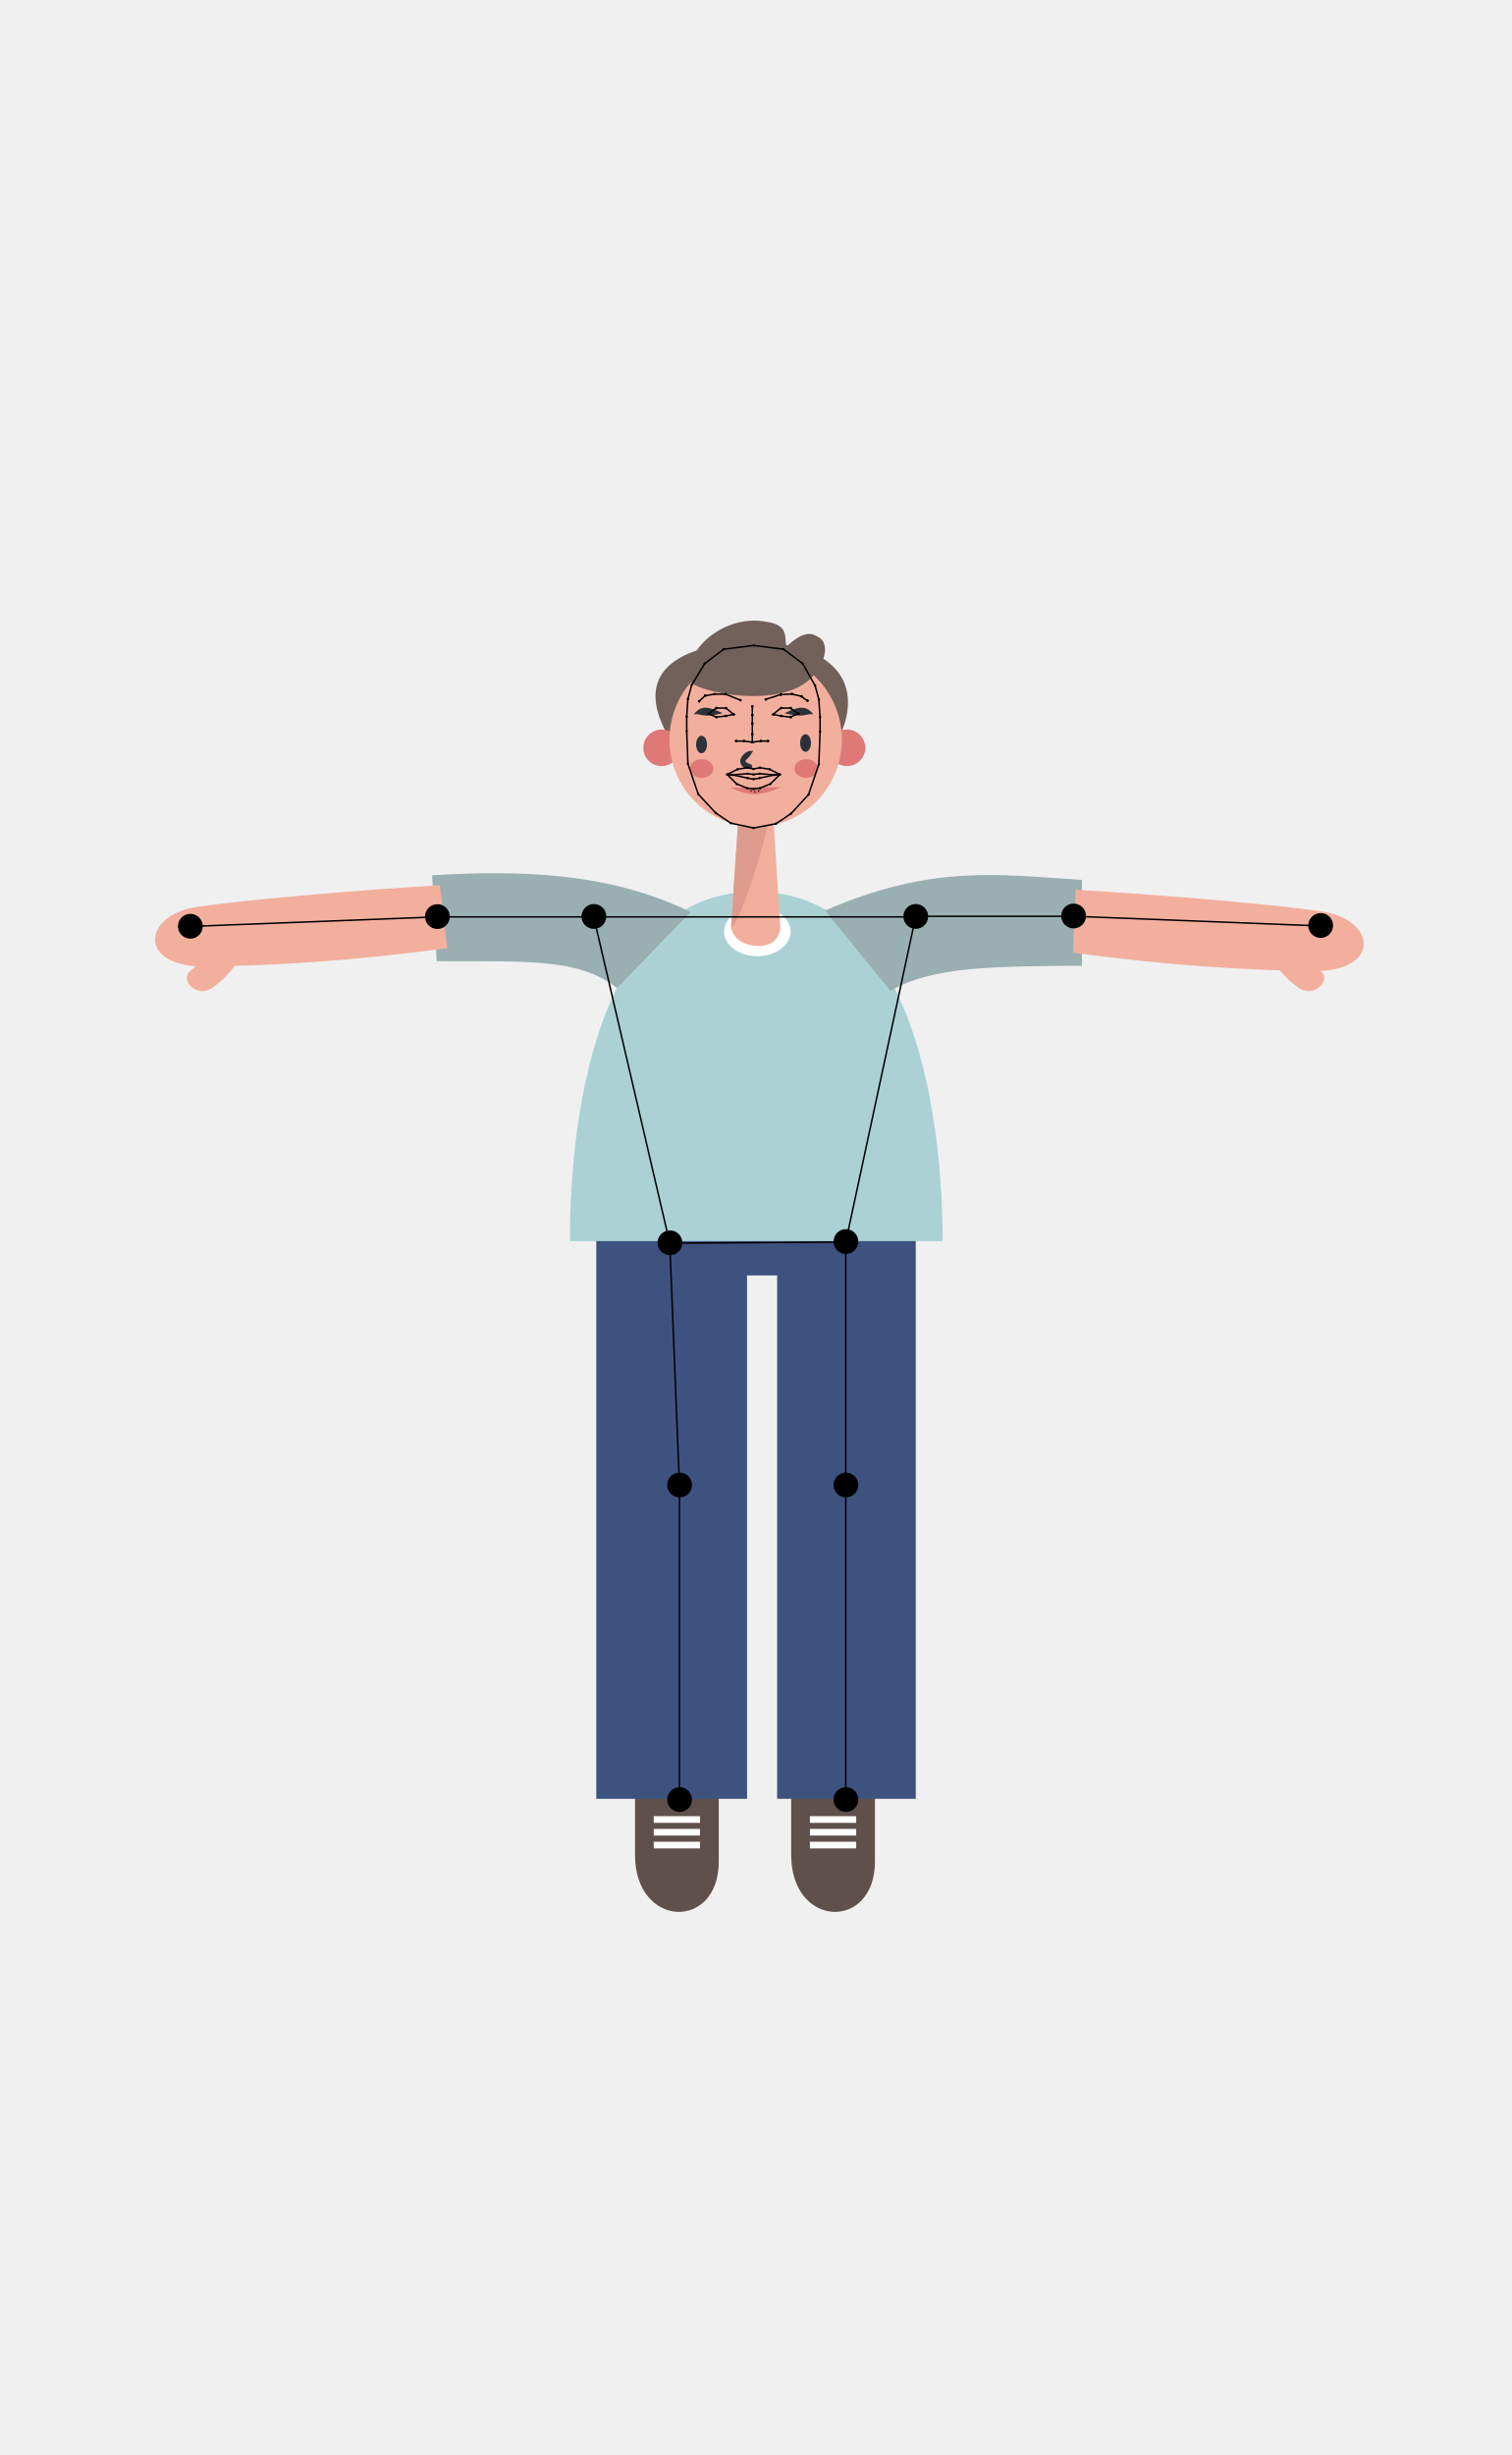
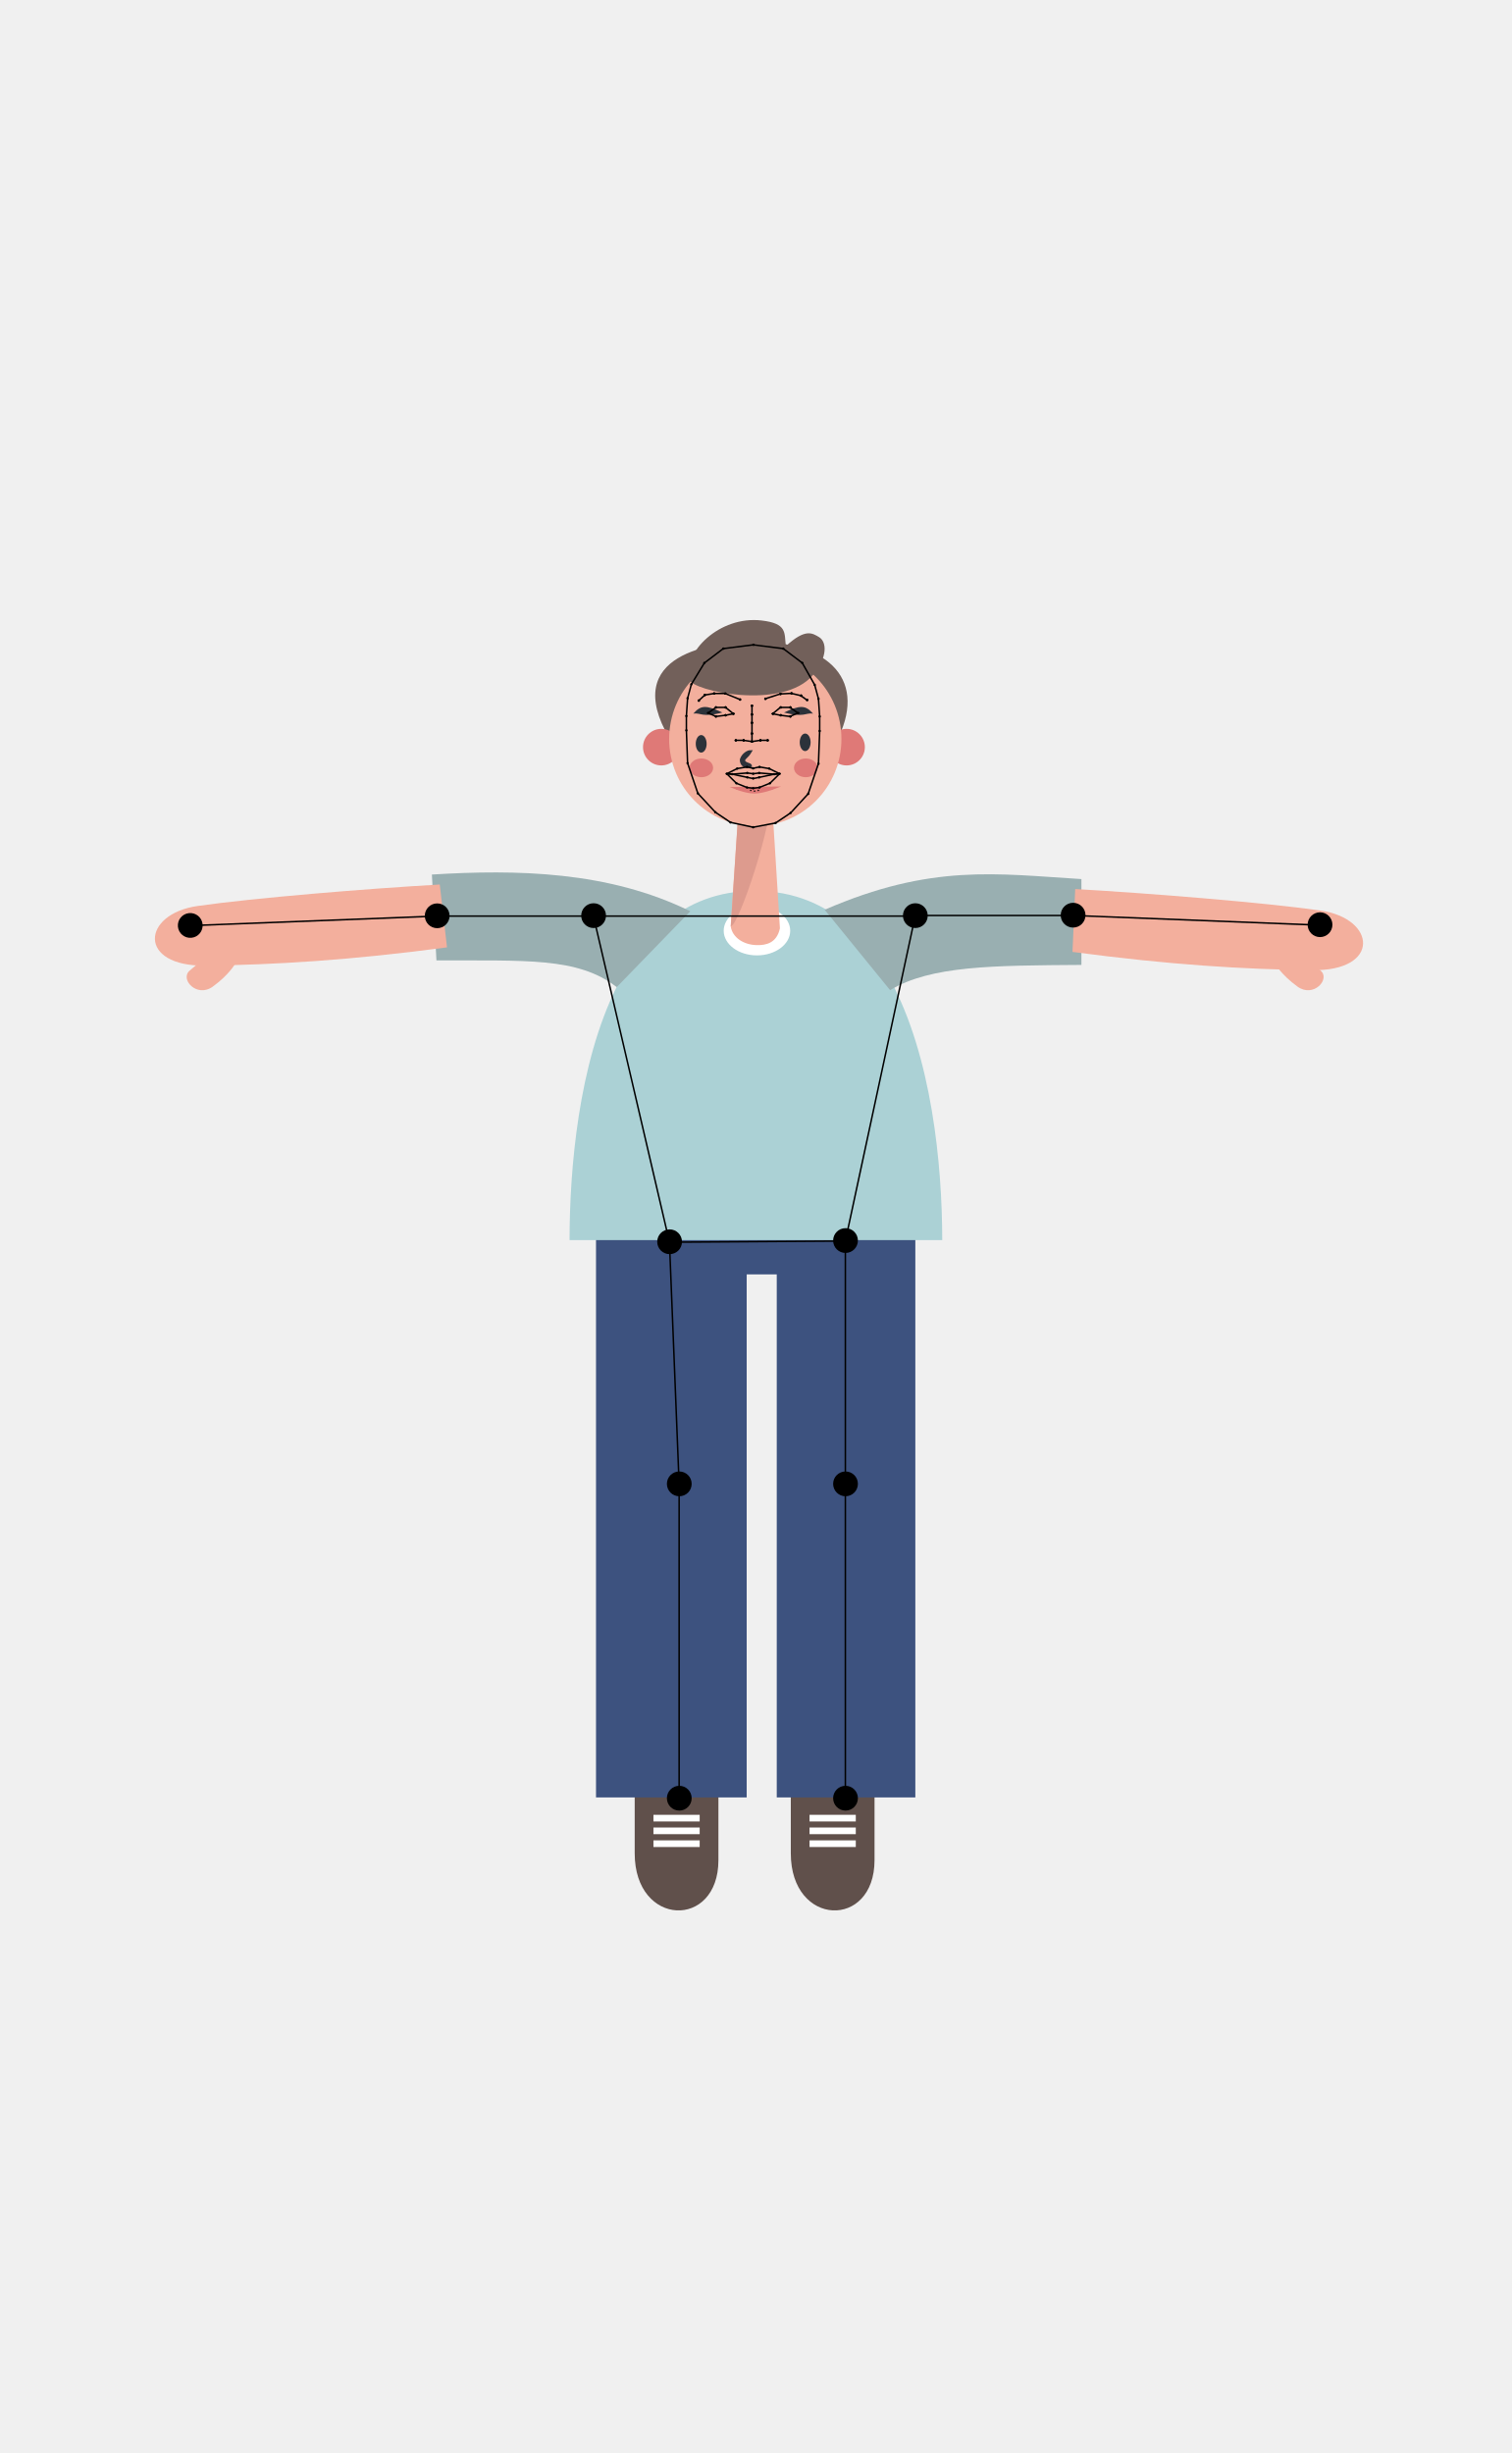
- <svg xmlns="http://www.w3.org/2000/svg" version="1.1" id="Layer_1" x="0px" y="0px" width="980px" height="1591px" viewBox="0 0 1000 1000" style="enable-background:new 0 0 1000 1000;" xml:space="preserve">
+ <svg xmlns="http://www.w3.org/2000/svg" version="1.1" id="Layer_1" x="0px" y="0px" width="414px" height="672px" viewBox="0 0 1000 1000" style="enable-background:new 0 0 1000 1000;" xml:space="preserve">
  <g id="illustration">
    <path style="fill:#60504B;" d="M523.3,868v46.8c0,48.8,55.4,50.3,55.4,4.5v-51.8L523.3,868z" />
    <rect x="535.7" y="889.3" style="fill:#FFFFFF;" width="30.6" height="4.4" />
    <rect x="535.7" y="897.7" style="fill:#FFFFFF;" width="30.6" height="4.4" />
    <rect x="535.7" y="906.2" style="fill:#FFFFFF;" width="30.6" height="4.4" />
    <path style="fill:#60504B;" d="M420,868v46.8c0,48.8,55.4,50.3,55.4,4.5v-51.8L420,868z" />
    <path style="fill:#3D527F;" d="M394.4,493.8c0,66.4,0,148.9,0,228.2c0,55.8,0,110,0,155.8c56.6,0,58.8,0,99.7,0   c0-46.8,0-101.4,0-154.5c0-75.9,0-148.8,0-191.6c5.9,0,14.5,0,19.9,0c0,41.3,0,115.8,0,191.6c0,54.9,0,110.4,0,154.5   c45,0,34.6,0,91.7,0c0-43,0-97.5,0-154.5c0-79.5,0-164,0-229.5H394.4z" />
    <rect x="432.4" y="889.3" style="fill:#FFFFFF;" width="30.6" height="4.4" />
    <rect x="432.4" y="897.7" style="fill:#FFFFFF;" width="30.6" height="4.4" />
    <rect x="432.4" y="906.2" style="fill:#FFFFFF;" width="30.6" height="4.4" />
    <path style="fill:#ABD1D5;" d="M376.9,509c0-47.3,6-116.9,31.1-167.4c8.4-16.8,18.9-31.5,32-42.5c15.7-13.2,35.3-21.2,59.4-21.2   c26.1,0,46.9,9.2,63.4,24.3c10.3,9.4,19,21.2,26.2,34.4c27.5,50.4,34.5,122.5,34.5,172.4L376.9,509L376.9,509z" />
    <line style="fill:none;" x1="616.8" y1="509.6" x2="384" y2="509.6" />
    <ellipse style="fill:#FFFFFF;" cx="500.9" cy="304.3" rx="22" ry="16.3" />
    <path style="fill:#F3AF9D;" d="M843.8,326.2l17-6.8c0,0,6.1,5.5,13,11.2s-4.7,18.4-15.3,10.6C847.8,333.4,843.8,326.2,843.8,326.2z   " />
    <path style="fill:#99AFB1;" d="M285.8,267.1l3,56.8c58.9,0.3,93.5-2.3,119.3,17.7l48.7-50.2C402.5,264.7,341.8,263.7,285.8,267.1z" />
    <path style="fill:#99AFB1;" d="M545.7,290.4l43.3,53.2c27-16.2,67.7-16.3,126.6-16.7v-56.8C659.6,266.7,616.4,259.7,545.7,290.4z" />
    <path style="fill:#F3AF9D;" d="M291,273.7c-47.7,2.7-123.1,8.9-160.2,14.2c-37.1,5.3-40.1,40.1,5.3,39.5s95.2-3.5,159.7-12.1   L291,273.7z" />
    <path style="fill:#F3AF9D;" d="M155.6,326.2l-17-6.8c0,0-6.1,5.5-13,11.2c-6.9,5.7,4.7,18.4,15.3,10.6   C151.6,333.4,155.6,326.2,155.6,326.2z" />
    <path style="fill:#F3AF9D;" d="M709.7,318.3c64.5,8.6,113.3,11.5,158.7,12.1s42.4-34.2,5.3-39.5c-37.1-5.3-114.5-11.5-162.2-14.2   L709.7,318.3z" />
    <path style="fill:#F3AF9D;" d="M489.5,211.9h20.9c0,0,4.3,67.3,5.7,90.8c-2.1,9.7-9.1,11.3-15.5,11.1c-8.2-0.2-15.9-4.7-17.1-12.5   L489.5,211.9z" />
    <path style="fill:#DD9B8E;" d="M489.5,211.9h20.9c1.9,19-21.6,89.4-26.8,89.4L489.5,211.9z" />
    <path style="fill:#72605A;" d="M499,113c-27,0-89,8-56,64c24.8,42.1,88,44,110,3S549,113,499,113z" />
    <circle style="fill:#DF7977;" cx="560.2" cy="182.8" r="12.1" />
    <circle style="fill:#DF7977;" cx="437.6" cy="182.8" r="12.1" />
    <ellipse style="fill:#F3AF9D;" cx="499.8" cy="177.4" rx="57" ry="57.6" />
    <g>
      <path id="rightMiddleLip_2_" d="M487.5,209.6c0.3,0,0.5,0.3,0.5,0.5s-0.3,0.5-0.5,0.5c-0.3,0-0.5-0.3-0.5-0.5    S487.3,209.6,487.5,209.6z" />
      <circle id="upperLipBottomMid_1_" cx="499.3" cy="209.9" r="0.5" />
      <circle id="rightUpperLipBottom1_1_" cx="496.8" cy="209.6" r="0.5" />
      <path id="leftMiddleLip_2_" d="M511.1,209.6c0.3,0,0.5,0.3,0.5,0.5s-0.3,0.5-0.5,0.5s-0.5-0.3-0.5-0.5S510.8,209.6,511.1,209.6z" />
      <circle id="leftUpperLipBottom1_1_" cx="501.8" cy="209.6" r="0.5" />
      <path style="fill:#DF7977;stroke:#DF7977;stroke-width:2;stroke-miterlimit:10;" d="M488,210.1c0,0,7.7-0.1,11.3-0.1    s11.9-0.1,11.9-0.1s-6.9,2.6-11.9,2.6C494.2,212.5,488,210.1,488,210.1z" />
      <circle id="lowerLipTopMid_2_" cx="499.3" cy="211.9" r="0.5" />
      <circle id="rightLowerLipTop0_2_" cx="496.8" cy="211.4" r="0.5" />
      <circle id="leftLowerLipTop0_2_" cx="501.8" cy="211.4" r="0.5" />
    </g>
    <g>
      <ellipse style="fill:#DF7977;" cx="464.1" cy="196.5" rx="7.8" ry="6.2" />
      <ellipse style="fill:#2C323A;" cx="464" cy="180.6" rx="3.6" ry="5.8" />
      <circle id="rightEye0_1_" cx="468.6" cy="160.2" r="0.8" />
      <circle id="rightEye1_1_" cx="473.8" cy="156.5" r="0.8" />
      <circle id="rightEye5_1_" cx="473.8" cy="162.5" r="0.8" />
      <circle id="rightEye2_1_" cx="480.1" cy="156.5" r="0.8" />
      <circle id="rightEye3_1_" cx="485.3" cy="160.7" r="0.8" />
      <circle id="rightEye4_1_" cx="480.1" cy="161.7" r="0.8" />
    </g>
    <g>
      <ellipse style="fill:#2C323A;" cx="532.8" cy="179.6" rx="3.6" ry="5.8" />
      <ellipse style="fill:#DF7977;" cx="533.2" cy="196.5" rx="7.8" ry="6.2" />
      <circle id="leftEye0_1_" cx="528.2" cy="160.2" r="0.8" />
      <circle id="leftEye1_1_" cx="523" cy="156.5" r="0.8" />
      <circle id="leftEye5_1_" cx="523" cy="162.5" r="0.8" />
      <circle id="leftEye2_1_" cx="516.7" cy="156.5" r="0.8" />
      <circle id="leftEye3_1_" cx="511.5" cy="160.7" r="0.8" />
      <circle id="leftEye4_1_" cx="516.7" cy="161.7" r="0.8" />
    </g>
    <g>
      <path style="fill:#2C323A;" d="M518.8,159.9c10.7-5,14.2-5,19.2,0.7C533,159.9,532.3,163.4,518.8,159.9z" />
      <circle id="leftBrow1_1_" cx="530.1" cy="148.7" r="0.8" />
      <circle id="leftBrow4_1_" cx="506.5" cy="150.8" r="0.8" />
      <circle id="leftBrow3_1_" cx="516.5" cy="147.6" r="0.8" />
      <circle id="leftBrow0_1_" cx="534.1" cy="151.6" r="0.8" />
      <circle id="leftBrow2_1_" cx="523.8" cy="147.2" r="0.8" />
    </g>
    <g>
      <path style="fill:#2C323A;" d="M478,159.9c-10.7-5-14.2-5-19.2,0.7C463.8,159.9,464.5,163.4,478,159.9z" />
      <circle id="rightBrow1_1_" cx="466.4" cy="148.3" r="0.8" />
      <circle id="rightBrow4_1_" cx="489.7" cy="151.3" r="0.8" />
      <circle id="rightBrow3_1_" cx="479.9" cy="147.3" r="0.8" />
      <circle id="rightBrow0_1_" cx="462.4" cy="152" r="0.8" />
      <circle id="rightBrow2_1_" cx="472.6" cy="147.3" r="0.8" />
    </g>
    <path style="fill:#72605A;" d="M456,138c1.9,7.7,62.3,20.7,82-3c10-12,9-22,4-25c-4.4-2.6-9-6-22,6c-1-9,1-15-16-17   C476.2,95.7,451.6,120,456,138z" />
    <g>
      <path style="fill:#2C323A;stroke:#2C323A;stroke-width:2;stroke-miterlimit:10;" d="M496.4,185.8c-1.2,0-4.6,1.6-5.8,5.2    c-0.2,1.2,0.6,5.8,6,4.1c-0.1-1-4.7-1.1-4.5-3.7C492.4,189.6,494.1,189.6,496.4,185.8z" />
      <circle id="nose1_1_" cx="497.6" cy="161.2" r="0.8" />
      <circle id="nose0_1_" cx="497.6" cy="155.4" r="0.8" />
      <circle id="nose3_1_" cx="497.6" cy="173.8" r="0.8" />
      <circle id="rightNose0_1_" cx="486.9" cy="178.3" r="0.8" />
      <circle id="rightNose1_1_" cx="492.1" cy="178.3" r="0.8" />
      <circle id="nose2_1_" cx="497.6" cy="166.7" r="0.8" />
      <circle id="nose4_1_" cx="497.6" cy="179.1" r="0.8" />
      <circle id="leftNose0_1_" cx="508" cy="178.3" r="0.8" />
      <circle id="leftNose1_1_" cx="503.2" cy="178.3" r="0.8" />
    </g>
  </g>
  <g id="skeleton_1_">
    <circle id="rightShoulder" cx="392.8" cy="294.3" r="8.2" />
    <circle id="rightElbow" cx="289.3" cy="294.4" r="8.2" />
    <ellipse id="rightWrist" transform="matrix(0.9951 -9.853767e-02 9.853767e-02 0.9951 -29.0274 13.8698)" cx="125.9" cy="300.8" rx="8.2" ry="8.2" />
    <circle id="rightHip" cx="443.1" cy="510.1" r="8.2" />
    <circle id="rightKnee" cx="449.5" cy="670.3" r="8.2" />
    <circle id="rightAnkle" cx="449.5" cy="878.3" r="8.2" />
    <circle id="leftShoulder" cx="605.7" cy="294.3" r="8.2" />
    <circle id="leftElbow" cx="710.1" cy="294" r="8.2" />
    <circle id="leftWrist" cx="873.5" cy="300.3" r="8.2" />
    <circle id="leftHip" cx="559.5" cy="509.3" r="8.2" />
    <circle id="leftKnee" cx="559.5" cy="670.3" r="8.2" />
    <circle id="leftAnkle" cx="559.5" cy="878.3" r="8.2" />
    <polygon style="fill:none;stroke:#000000;stroke-miterlimit:10;" points="392.7,294.6 443,510.4 559.4,509.6 605.6,294.6  " />
    <polyline style="fill:none;stroke:#000000;stroke-miterlimit:10;" points="391.7,294.6 289,294.6 125.7,300.9  " />
    <polyline style="fill:none;stroke:#000000;stroke-miterlimit:10;" points="607.1,294.2 710.3,294.2 873.6,300.6  " />
    <polyline style="fill:none;stroke:#000000;stroke-miterlimit:10;" points="443,510.4 449.4,670.6 449.4,878.6  " />
    <polyline style="fill:none;stroke:#000000;stroke-miterlimit:10;" points="559.4,509.6 559.4,670.6 559.4,878.6  " />
    <circle id="rightEye0" cx="468.6" cy="160.2" r="0.8" />
    <circle id="rightBrow1" cx="466.4" cy="148.3" r="0.8" />
    <circle id="rightBrow4" cx="489.7" cy="151.3" r="0.8" />
    <circle id="nose1" cx="497.6" cy="161.2" r="0.8" />
    <circle id="rightBrow3" cx="479.9" cy="147.3" r="0.8" />
    <circle id="rightEye1" cx="473.8" cy="156.5" r="0.8" />
    <circle id="rightBrow0" cx="462.4" cy="152" r="0.8" />
    <circle id="rightBrow2" cx="472.6" cy="147.3" r="0.8" />
    <circle id="rightEye5" cx="473.8" cy="162.5" r="0.8" />
    <circle id="rightEye2" cx="480.1" cy="156.5" r="0.8" />
    <circle id="rightEye3" cx="485.3" cy="160.7" r="0.8" />
    <circle id="nose0" cx="497.6" cy="155.4" r="0.8" />
    <circle id="nose3" cx="497.6" cy="173.8" r="0.8" />
    <circle id="rightNose0" cx="486.9" cy="178.3" r="0.8" />
    <circle id="rightMouthCorner" cx="480.9" cy="200.4" r="0.8" />
    <circle id="rightNose1" cx="492.1" cy="178.3" r="0.8" />
    <circle id="rightUpperLipTop0" cx="487.8" cy="197" r="0.8" />
    <circle id="nose2" cx="497.6" cy="166.7" r="0.8" />
    <circle id="nose4" cx="497.6" cy="179.1" r="0.8" />
    <circle id="upperLipTopMid" cx="498.4" cy="196.8" r="0.8" />
    <circle id="rightUpperLipTop1" cx="494.3" cy="195.9" r="0.8" />
    <path id="rightMiddleLip" d="M484.5,199.9c0.4,0,0.8,0.4,0.8,0.8c0,0.4-0.4,0.8-0.8,0.8s-0.8-0.4-0.8-0.8S484.1,199.9,484.5,199.9z   " />
    <circle id="lowerLipBottomMid" cx="498.4" cy="210" r="0.8" />
    <circle id="upperLipBottomMid" cx="498.4" cy="200.4" r="0.8" />
    <circle id="lowerLipTopMid" cx="498.4" cy="203.5" r="0.8" />
    <circle id="rightUpperLipBottom1" cx="494.5" cy="199.9" r="0.8" />
    <circle id="rightLowerLipTop0" cx="494.5" cy="202.8" r="0.8" />
    <circle id="rightLowerLipBottom1" cx="494.3" cy="209.5" r="0.8" />
    <circle id="rightLowerLipBottom0" cx="487.3" cy="206.7" r="0.8" />
    <circle id="rightEye4" cx="480.1" cy="161.7" r="0.8" />
    <circle id="jawMid" cx="498.4" cy="235.8" r="0.8" />
    <circle id="rightJaw7" cx="483.4" cy="232.6" r="0.8" />
    <circle id="rightJaw6" cx="473.4" cy="225.9" r="0.8" />
    <circle id="rightJaw5" cx="461.8" cy="213.4" r="0.8" />
    <circle id="rightJaw4" cx="455" cy="193.4" r="0.8" />
    <circle id="rightJaw3" cx="454.2" cy="171.7" r="0.8" />
    <circle id="rightJaw2" cx="454.2" cy="162.2" r="0.8" />
    <circle id="rightJaw1" cx="455" cy="150.5" r="0.8" />
    <circle id="rightJaw0" cx="457.5" cy="141.2" r="0.8" />
    <circle id="topMid" cx="498.6" cy="115.1" r="0.8" />
    <circle id="leftTop0" cx="518.3" cy="117.6" r="0.8" />
    <circle id="leftTop1" cx="530.9" cy="127.1" r="0.8" />
    <circle id="leftEye0" cx="528.2" cy="160.2" r="0.8" />
    <circle id="leftBrow1" cx="530.1" cy="148.7" r="0.8" />
    <circle id="leftBrow4" cx="506.5" cy="150.8" r="0.8" />
    <circle id="leftBrow3" cx="516.5" cy="147.6" r="0.8" />
    <circle id="leftEye1" cx="523" cy="156.5" r="0.8" />
    <circle id="leftBrow0" cx="534.1" cy="151.6" r="0.8" />
    <circle id="leftBrow2" cx="523.8" cy="147.2" r="0.8" />
    <circle id="leftEye5" cx="523" cy="162.5" r="0.8" />
    <circle id="leftEye2" cx="516.7" cy="156.5" r="0.8" />
    <circle id="leftEye3" cx="511.5" cy="160.7" r="0.8" />
    <circle id="leftNose0" cx="508" cy="178.3" r="0.8" />
    <circle id="leftMouthCorner" cx="515.9" cy="200.4" r="0.8" />
    <circle id="leftNose1" cx="503.2" cy="178.3" r="0.8" />
    <circle id="leftUpperLipTop0" cx="509" cy="197" r="0.8" />
    <circle id="leftUpperLipTop1" cx="502.6" cy="195.9" r="0.8" />
    <path id="leftMiddleLip" d="M512.3,199.9c0.4,0,0.8,0.4,0.8,0.8c0,0.4-0.4,0.8-0.8,0.8c-0.4,0-0.8-0.4-0.8-0.8   S511.9,199.9,512.3,199.9z" />
    <circle id="leftUpperLipBottom1" cx="502.4" cy="199.9" r="0.8" />
    <circle id="leftLowerLipTop0" cx="502.4" cy="202.8" r="0.8" />
    <circle id="leftLowerLipBottom1" cx="502.6" cy="209.5" r="0.8" />
    <circle id="leftLowerLipBottom0" cx="509.5" cy="206.7" r="0.8" />
    <circle id="leftEye4" cx="516.7" cy="161.7" r="0.8" />
    <circle id="leftJaw7" cx="513.2" cy="233" r="0.8" />
    <circle id="leftJaw6" cx="523.2" cy="226.3" r="0.8" />
    <circle id="leftJaw5" cx="534.8" cy="213.7" r="0.8" />
    <circle id="leftJaw4" cx="541.6" cy="193.7" r="0.8" />
    <circle id="leftJaw3" cx="542.4" cy="172.1" r="0.8" />
    <circle id="leftJaw2" cx="542.4" cy="162.5" r="0.8" />
    <circle id="leftJaw1" cx="541.6" cy="150.8" r="0.8" />
    <circle id="leftJaw0" cx="539.1" cy="141.6" r="0.8" />
    <polyline style="fill:none;stroke:#000000;stroke-miterlimit:10;" points="498.4,115.1 478.6,117.6 466.1,127.1 457.5,141.2   455,150.5 454.2,162.2 454.2,171.7 455,193.4 461.8,213.4 473.4,225.9 483.4,232.6 498.4,235.8 513.2,233 523.2,226.3 534.8,213.7   541.6,193.7 542.4,172.1 542.4,162.5 541.6,150.8 539.1,141.6 530.9,127.1 518.3,117.6 498.4,115.1  " />
    <polyline style="fill:none;stroke:#000000;stroke-miterlimit:10;" points="462.4,152 466.4,148.3 472.6,147.3 479.9,147.3   489.7,151.3  " />
    <polygon style="fill:none;stroke:#000000;stroke-miterlimit:10;" points="468.6,160.2 473.8,156.5 480.1,156.5 485.3,160.7   480.1,161.7 473.8,162.5  " />
    <polyline style="fill:none;stroke:#000000;stroke-miterlimit:10;" points="486.9,178.3 492.1,178.3 497.6,179.1 497.6,173.8   497.6,166.7 497.6,161.2 497.6,155.4  " />
    <polyline style="fill:none;stroke:#000000;stroke-miterlimit:10;" points="533.9,151.6 529.9,148.7 523.6,147.2 516.3,147.6   506.3,150.8  " />
    <polygon style="fill:none;stroke:#000000;stroke-miterlimit:10;" points="528,160.2 522.7,156.5 516.4,156.5 511.3,160.7   516.4,161.7 522.7,162.5  " />
    <polyline style="fill:none;stroke:#000000;stroke-miterlimit:10;" points="508,178.3 503,178.3 497.6,179.1  " />
    <polygon style="fill:none;stroke:#000000;stroke-miterlimit:10;" points="480.9,200.4 487.8,197 494.3,195.9 498.4,196.8   502.6,195.9 509,197 515.9,200.4 509.5,206.7 502.4,209.5 498.4,210 494.3,209.5 487.3,206.7  " />
    <polyline style="fill:none;stroke:#000000;stroke-miterlimit:10;" points="480.9,200.4 484.5,200.7 494.5,199.9 498.4,200.4   502.4,199.9 512.3,200.7 515.9,200.4  " />
    <polyline style="fill:none;stroke:#000000;stroke-miterlimit:10;" points="480.9,200.4 484.5,200.7 494.5,202.8 498.4,203.6   502.4,202.8 512.3,200.7 515.9,200.4  " />
    <circle id="rightTop0" cx="478.7" cy="117.6" r="0.8" />
    <circle id="rightTop1" cx="466.1" cy="127.1" r="0.8" />
  </g>
</svg>
